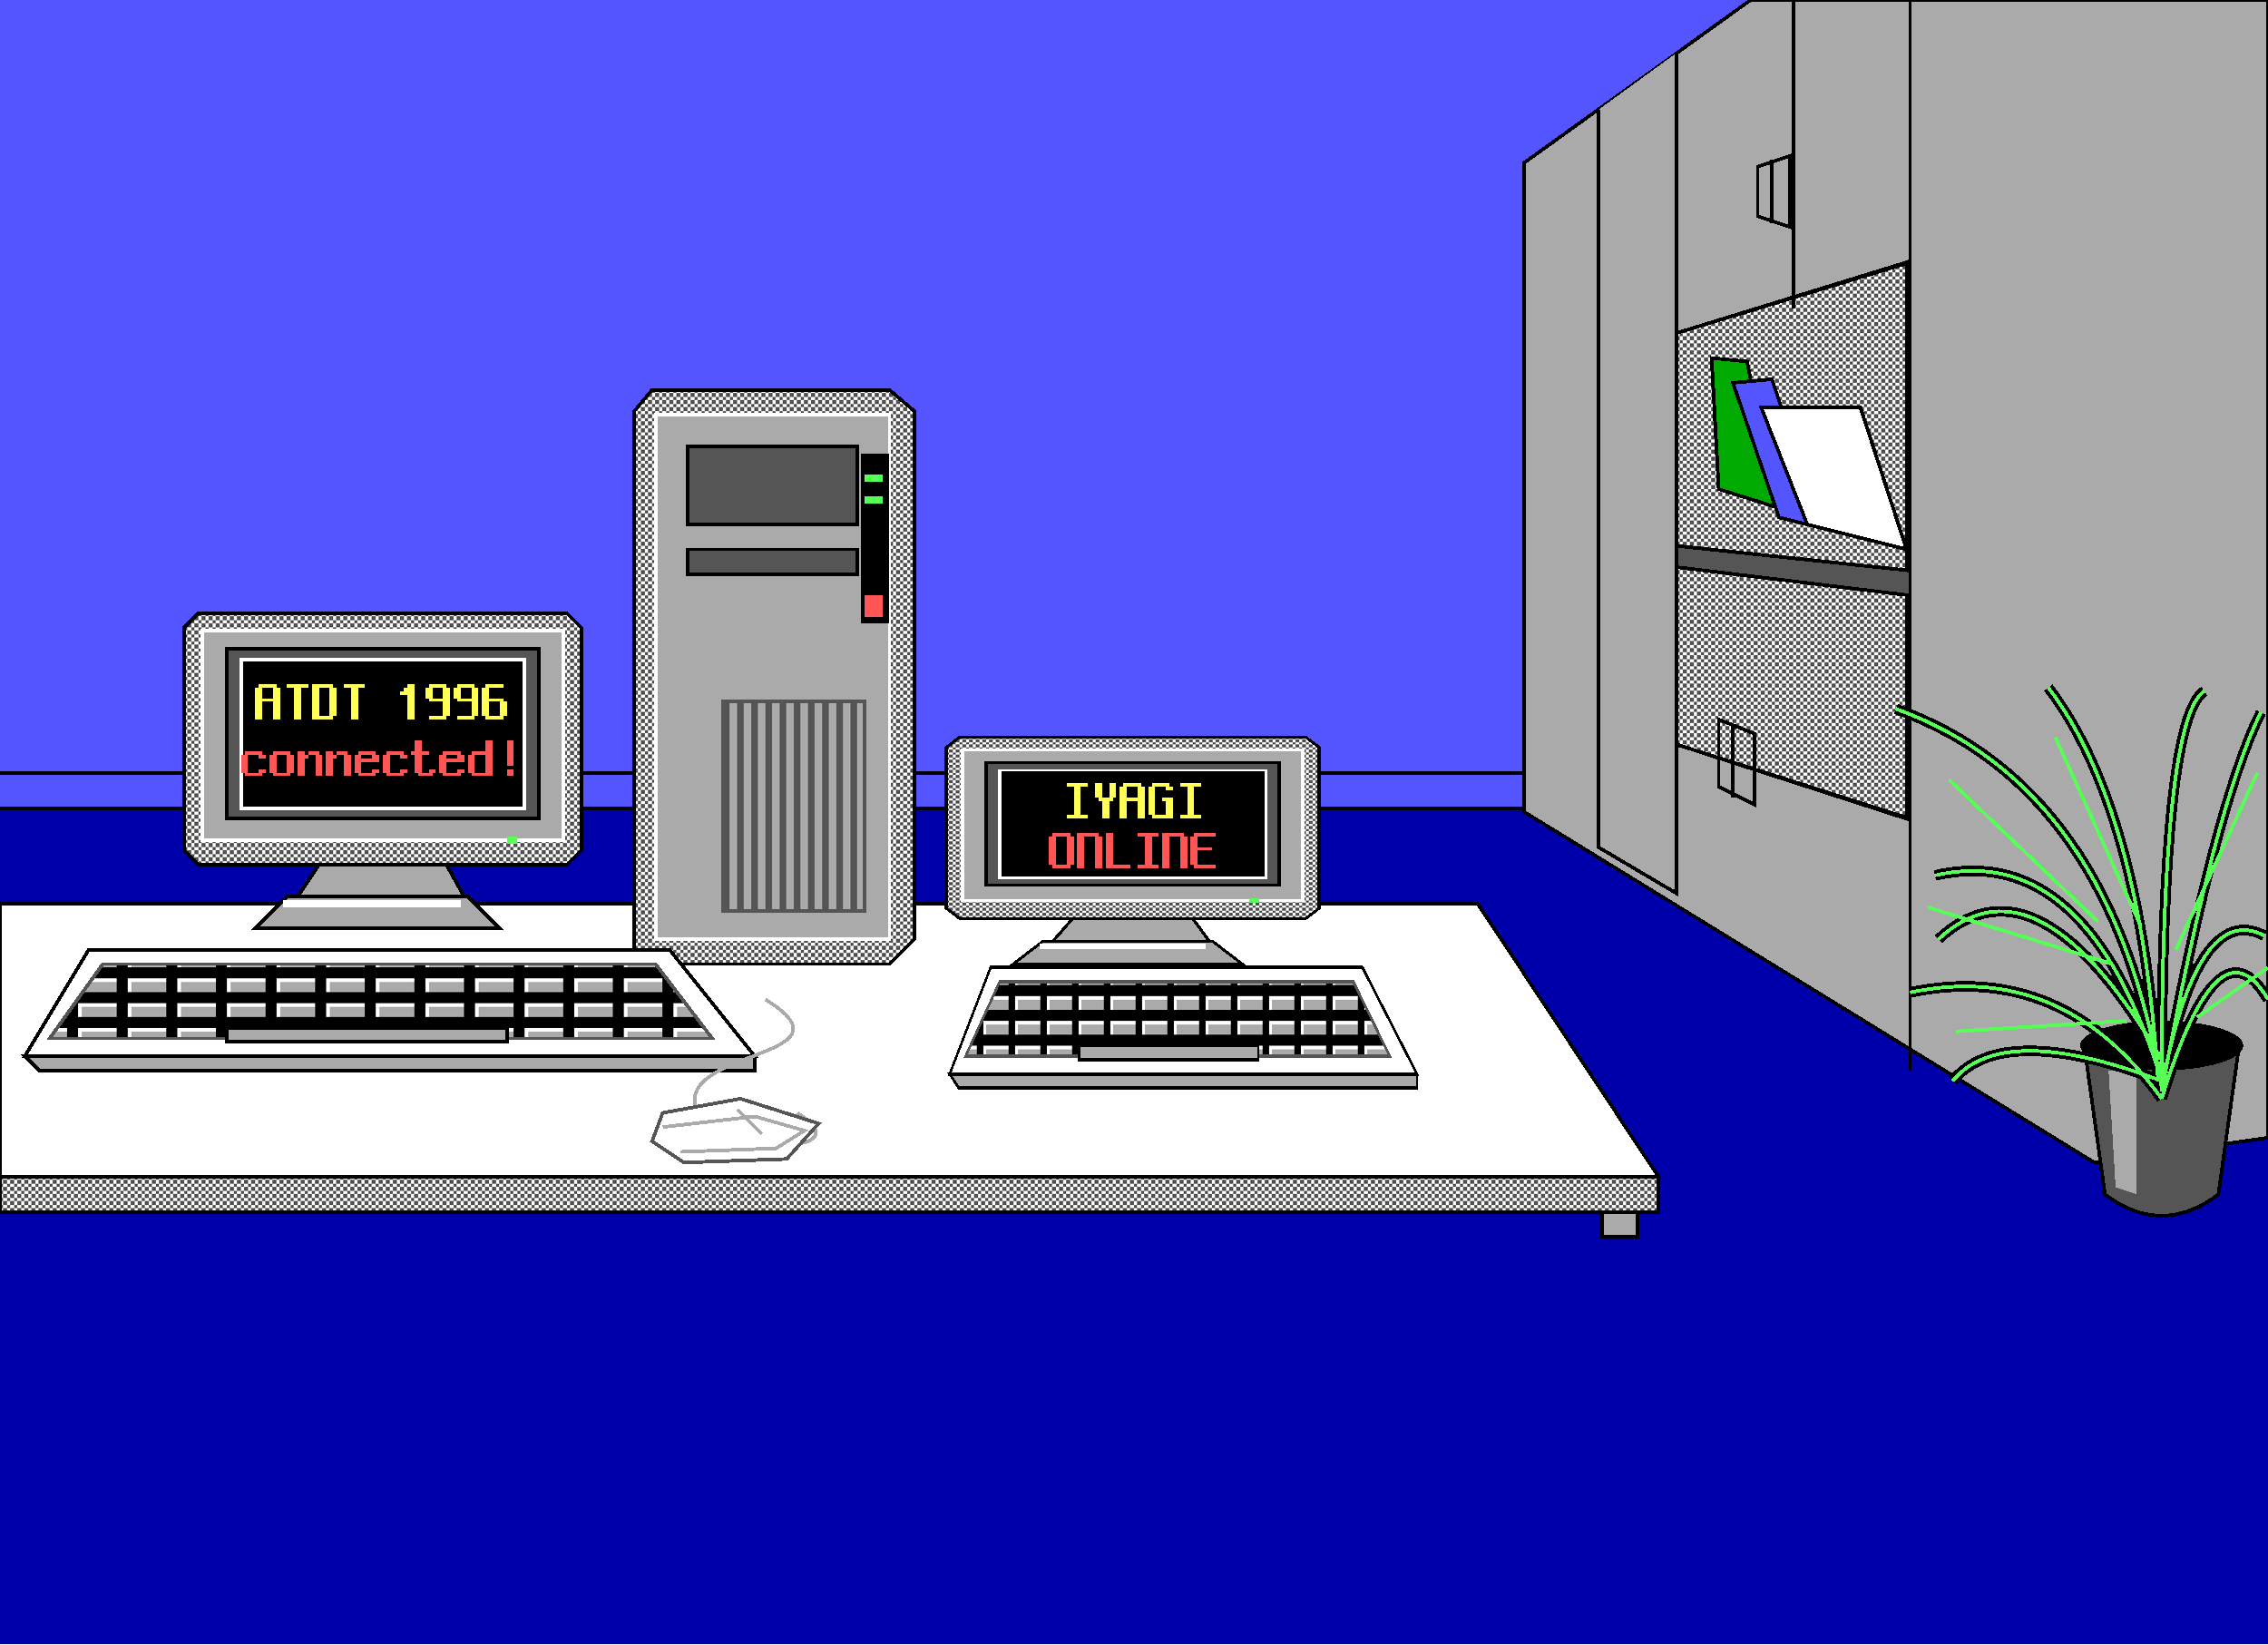
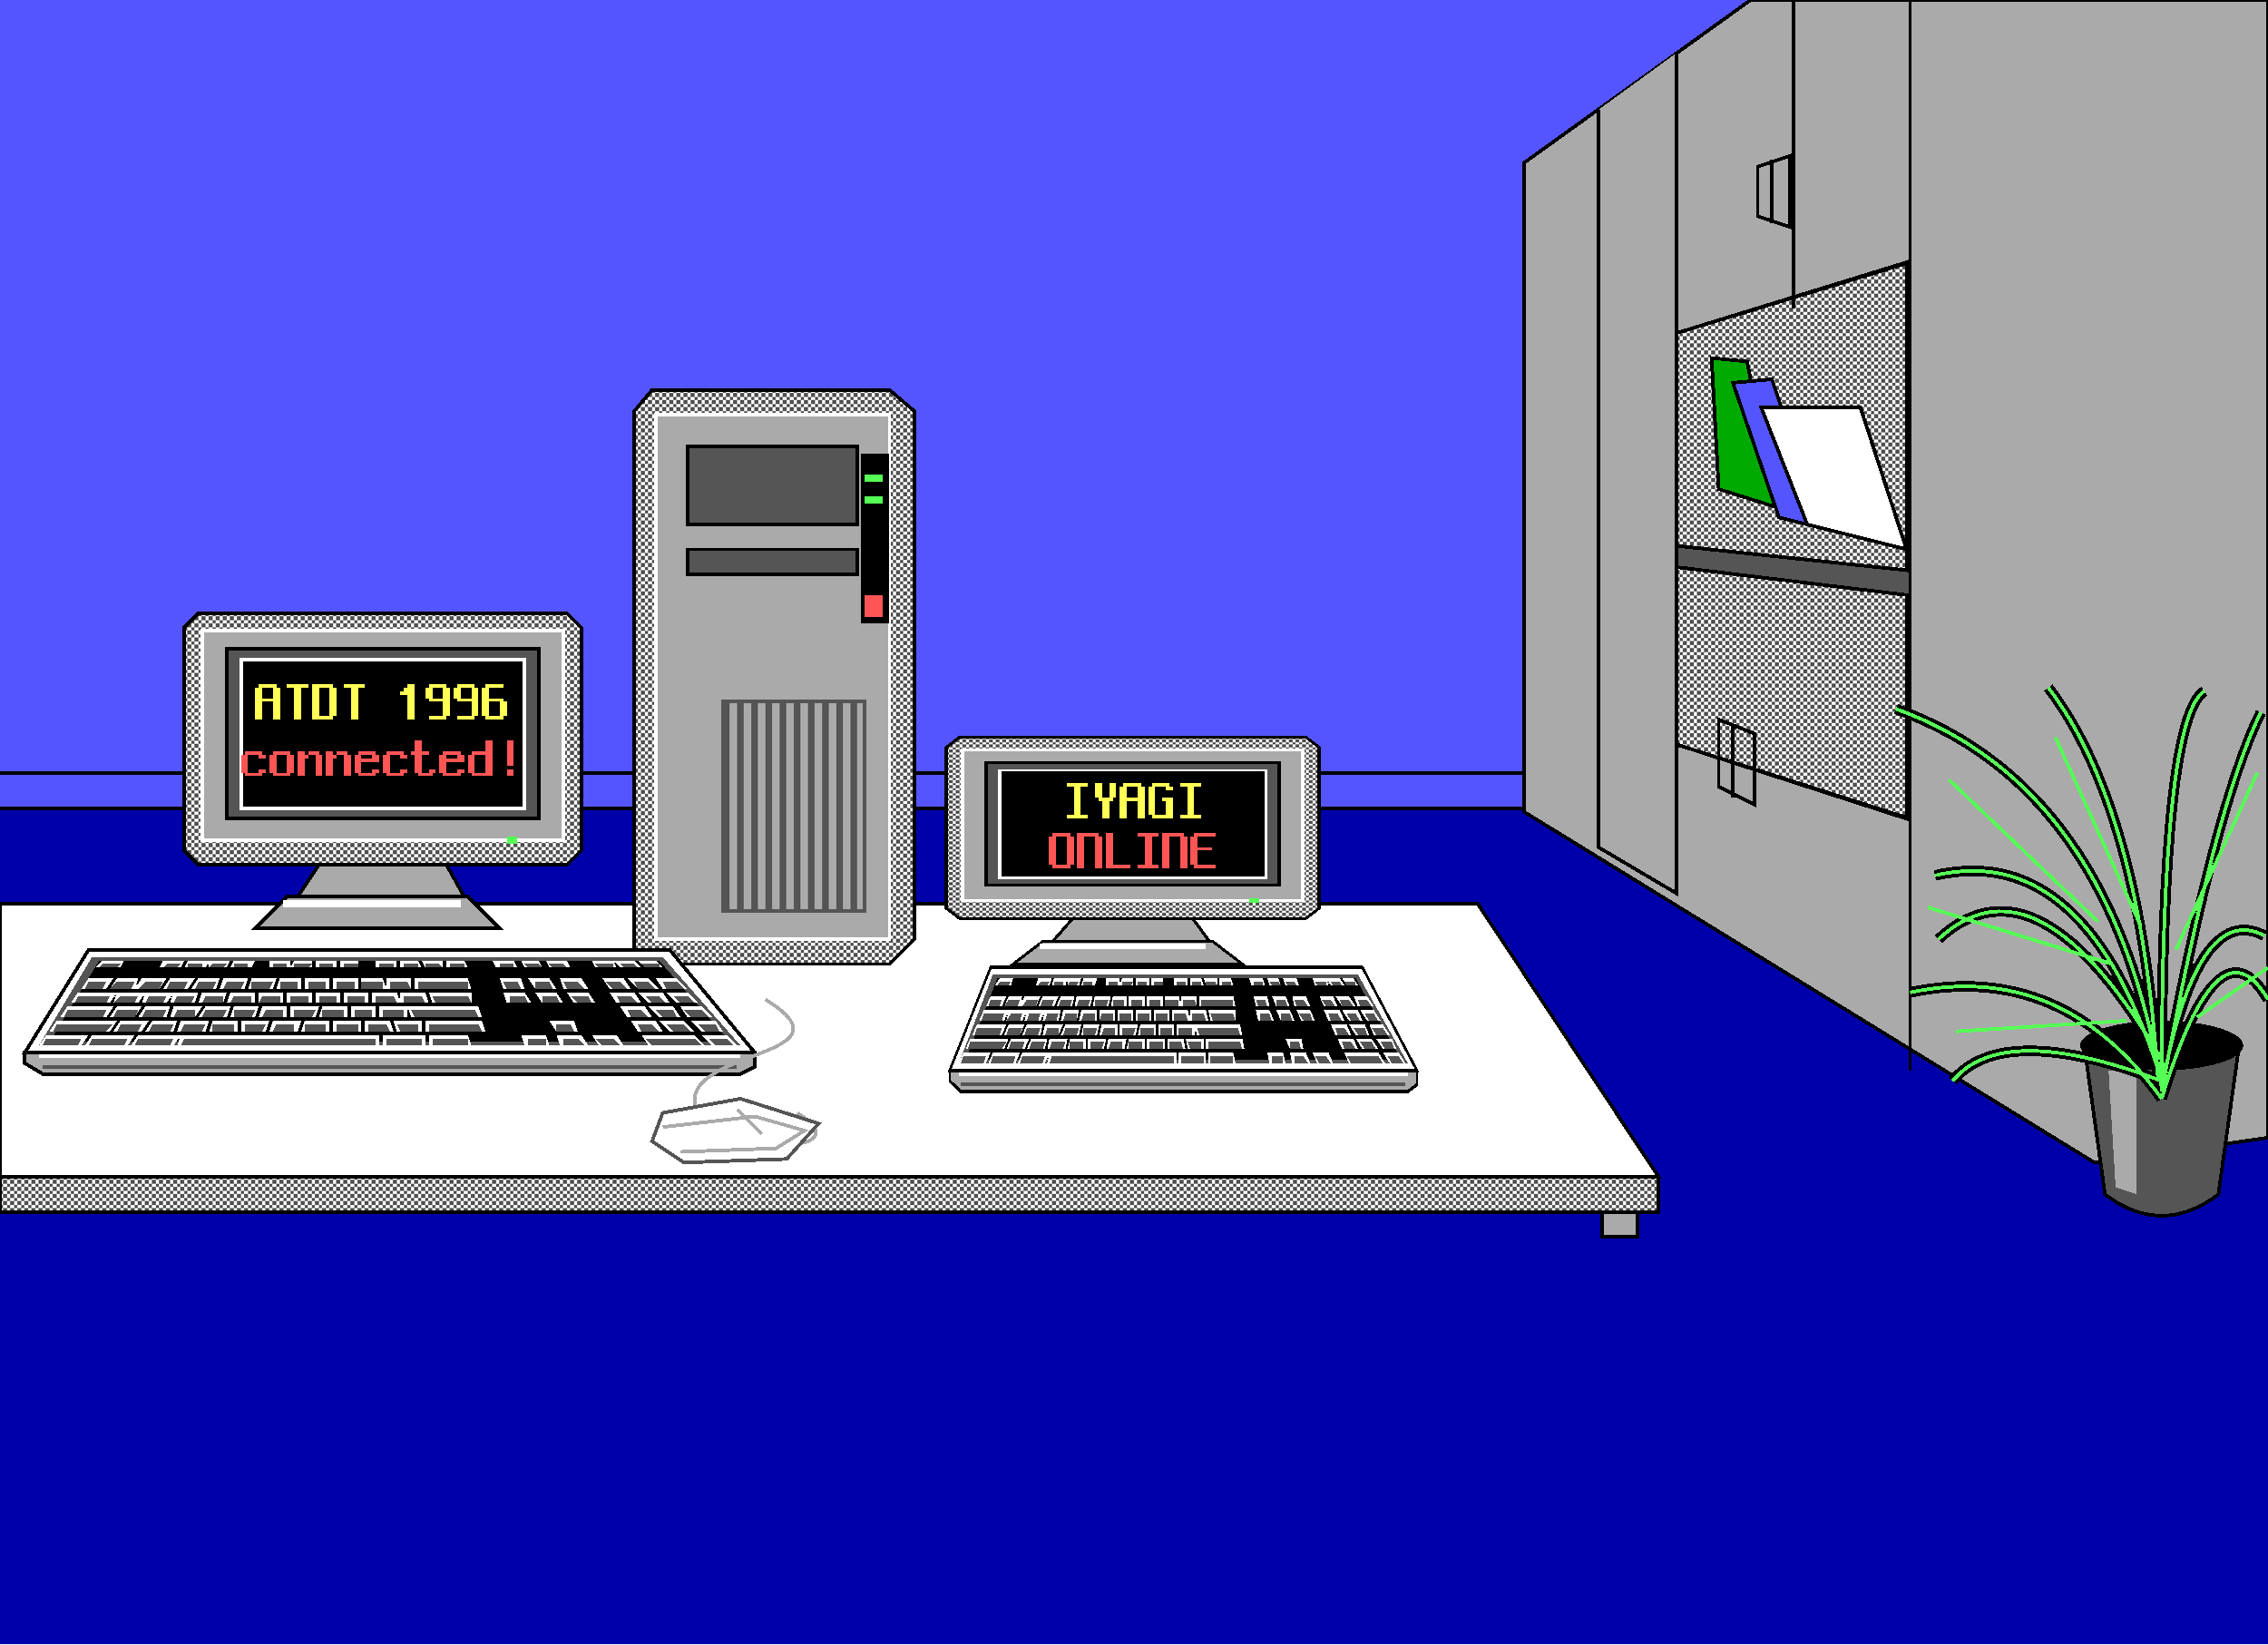
<svg xmlns="http://www.w3.org/2000/svg" width="640" height="464" viewBox="0 0 640 464" shape-rendering="crispEdges">
  <defs>
    <pattern id="dots" width="2" height="2" patternUnits="userSpaceOnUse">
      <path fill="#fff" d="M0 0h2v2H0z" />
      <path fill="#555" d="M0 0h1v1H0zM1 1h1v1H1z" />
    </pattern>
    <pattern id="vents" width="4" height="2" patternUnits="userSpaceOnUse">
      <path fill="#aaa" d="M0 0h4v2H0z" />
      <path fill="#555" d="M0 0h2v2H0z" />
    </pattern>
-     <pattern id="keys" width="14" height="7" patternUnits="userSpaceOnUse">
-       <path fill="#000" d="M0 0h14v7H0z" />
-       <path fill="#fff" d="M1 1h11v4H1z" />
-       <path fill="#aaa" d="M2 2h10v3H2z" />
-     </pattern>
    <g id="keyboard">
-       <path fill="#fff" stroke="#000" d="M18 0h164l24 30H0z" />
-       <path fill="url(#keys)" stroke="#555" d="M22 4h156l16 21H7z" />
-       <path fill="#aaa" stroke="#000" d="M0 30h206v4H4z" />
-       <path fill="#aaa" stroke="#000" d="M57 22h79v4H57z" />
+       <path fill="#aaa" stroke="#000" d="M0 29h206v4l-4 2H5l-5-3z" />
+       <path fill="#fff" stroke="#000" d="M18 0h164l24 29H0z" />
+       <path fill="#555" d="M19 2h161l22 25H4z" />
+       <path fill="#000" d="M21 3h158l20 23H7z" />
+       <path fill="#fff" d="M22 3L28 3L27 5L20 5ZM39 3L45 3L44 5L38 5ZM46 3L52 3L51 5L45 5ZM52 3L58 3L57 5L52 5ZM59 3L65 3L64 5L58 5ZM69 3L75 3L75 5L69 5ZM76 3L81 3L81 5L75 5ZM82 3L88 3L88 5L82 5ZM89 3L94 3L94 5L89 5ZM99 3L105 3L105 5L99 5ZM106 3L111 3L112 5L106 5ZM112 3L118 3L118 5L113 5ZM119 3L124 3L125 5L119 5ZM132 3L138 3L139 5L133 5ZM140 3L145 3L146 5L141 5ZM147 3L153 3L154 5L148 5ZM160 3L166 3L167 5L161 5ZM166 3L172 3L174 5L168 5ZM173 3L178 3L180 5L175 5ZM18 8L25 8L23 11L16 11ZM26 8L32 8L31 11L24 11ZM33 8L40 8L38 11L31 11ZM41 8L48 8L46 11L39 11ZM49 8L55 8L54 11L47 11ZM56 8L63 8L62 11L55 11ZM64 8L71 8L70 11L63 11ZM72 8L78 8L78 11L71 11ZM79 8L86 8L86 11L79 11ZM87 8L94 8L94 11L87 11ZM95 8L101 8L102 11L95 11ZM102 8L109 8L109 11L102 11ZM110 8L125 8L126 11L110 11ZM15 12L26 12L24 15L13 15ZM26 12L34 12L32 15L25 15ZM34 12L42 12L40 15L33 15ZM42 12L49 12L48 15L41 15ZM50 12L57 12L56 15L49 15ZM58 12L65 12L65 15L57 15ZM66 12L73 12L73 15L66 15ZM74 12L81 12L81 15L74 15ZM82 12L89 12L89 15L82 15ZM90 12L97 12L97 15L90 15ZM98 12L105 12L106 15L98 15ZM106 12L113 12L114 15L106 15ZM114 12L126 12L126 15L115 15ZM12 16L25 16L23 19L10 19ZM26 16L33 16L31 19L24 19ZM34 16L41 16L40 19L32 19ZM42 16L50 16L48 19L41 19ZM51 16L58 16L57 19L49 19ZM59 16L66 16L65 19L58 19ZM67 16L74 16L74 19L66 19ZM75 16L83 16L82 19L75 19ZM84 16L91 16L91 19L83 19ZM92 16L99 16L99 19L92 19ZM100 16L108 16L108 19L100 19ZM108 16L128 16L129 19L109 19ZM9 20L26 20L24 23L7 23ZM27 20L35 20L33 23L25 23ZM36 20L43 20L42 23L34 23ZM44 20L52 20L51 23L43 23ZM53 20L60 20L60 23L52 23ZM61 20L69 20L68 23L61 23ZM70 20L78 20L77 23L69 23ZM79 20L86 20L86 23L78 23ZM87 20L95 20L95 23L87 23ZM96 20L103 20L104 23L96 23ZM104 20L112 20L112 23L105 23ZM113 20L129 20L130 23L113 23ZM6 24L18 24L16 27L4 27ZM19 24L31 24L29 27L17 27ZM32 24L44 24L42 27L30 27ZM44 24L100 24L100 27L43 27ZM101 24L113 24L113 27L101 27ZM114 24L125 24L126 27L114 27ZM134 8L140 8L141 11L135 11ZM142 8L148 8L150 11L144 11ZM151 8L157 8L159 11L152 11ZM135 12L141 12L143 15L136 15ZM144 12L150 12L152 15L146 15ZM153 12L159 12L161 15L155 15ZM148 20L155 20L156 23L150 23ZM140 24L147 24L148 27L141 27ZM150 24L157 24L159 27L151 27ZM160 24L167 24L169 27L162 27ZM163 8L169 8L171 11L165 11ZM170 8L176 8L179 11L173 11ZM178 8L184 8L187 11L180 11ZM165 12L172 12L174 15L167 15ZM173 12L180 12L182 15L176 15ZM181 12L187 12L190 15L184 15ZM168 16L175 16L177 19L170 19ZM176 16L183 16L185 19L179 19ZM185 16L191 16L194 19L187 19ZM171 20L178 20L180 23L173 23ZM179 20L186 20L189 23L182 23ZM188 20L195 20L197 23L191 23ZM174 24L189 24L192 27L176 27ZM191 24L198 24L201 27L194 27Z" />
+       <path fill="#555" d="M22 4L27 4L26 5L21 5ZM40 4L44 4L43 5L39 5ZM46 4L50 4L50 5L46 5ZM53 4L57 4L56 5L52 5ZM59 4L63 4L63 5L59 5ZM70 4L74 4L74 5L70 5ZM76 4L81 4L80 5L76 5ZM83 4L87 4L87 5L83 5ZM90 4L94 4L94 5L90 5ZM100 4L104 4L104 5L100 5ZM107 4L111 4L111 5L107 5ZM113 4L117 4L118 5L113 5ZM120 4L124 4L124 5L120 5ZM134 4L138 4L138 5L134 5ZM141 4L145 4L146 5L142 5ZM148 4L152 4L153 5L149 5ZM161 4L166 4L166 5L162 5ZM168 4L172 4L173 5L169 5ZM174 4L179 4L179 5L175 5ZM18 9L23 9L22 11L17 11ZM26 9L31 9L30 11L24 11ZM34 9L39 9L38 11L32 11ZM41 9L46 9L45 11L40 11ZM49 9L54 9L53 11L48 11ZM57 9L62 9L61 11L56 11ZM64 9L70 9L69 11L64 11ZM72 9L77 9L77 11L72 11ZM80 9L85 9L85 11L80 11ZM88 9L93 9L93 11L88 11ZM95 9L101 9L101 11L95 11ZM103 9L108 9L109 11L103 11ZM111 9L125 9L125 11L111 11ZM15 13L24 13L23 15L14 15ZM27 13L32 13L31 15L25 15ZM35 13L40 13L39 15L34 15ZM43 13L48 13L47 15L42 15ZM51 13L56 13L56 15L50 15ZM59 13L64 13L64 15L58 15ZM67 13L72 13L72 15L66 15ZM75 13L80 13L80 15L75 15ZM83 13L88 13L88 15L83 15ZM91 13L96 13L96 15L91 15ZM99 13L104 13L105 15L99 15ZM107 13L112 13L113 15L107 15ZM115 13L125 13L126 15L116 15ZM12 17L23 17L22 19L11 19ZM26 17L32 17L31 19L25 19ZM34 17L40 17L39 19L33 19ZM43 17L48 17L48 19L42 19ZM51 17L57 17L56 19L50 19ZM59 17L65 17L64 19L59 19ZM68 17L73 17L73 19L67 19ZM76 17L82 17L81 19L76 19ZM84 17L90 17L90 19L84 19ZM93 17L98 17L98 19L93 19ZM101 17L107 17L107 19L101 19ZM109 17L127 17L128 19L110 19ZM9 21L25 21L23 23L8 23ZM27 21L33 21L32 23L26 23ZM36 21L42 21L41 23L35 23ZM45 21L51 21L50 23L44 23ZM53 21L59 21L59 23L53 23ZM62 21L68 21L67 23L62 23ZM71 21L76 21L76 23L70 23ZM79 21L85 21L85 23L79 23ZM88 21L94 21L94 23L88 23ZM97 21L102 21L103 23L97 23ZM105 21L111 21L111 23L106 23ZM114 21L128 21L129 23L114 23ZM6 25L16 25L15 27L5 27ZM19 25L29 25L28 27L18 27ZM32 25L42 25L41 27L31 27ZM45 25L99 25L99 27L44 27ZM102 25L112 25L112 27L102 27ZM115 25L125 25L125 27L115 27ZM135 9L139 9L140 11L136 11ZM144 9L148 9L149 11L144 11ZM152 9L156 9L158 11L153 11ZM137 13L141 13L142 15L137 15ZM146 13L150 13L151 15L146 15ZM154 13L159 13L160 15L156 15ZM150 21L154 21L155 23L150 23ZM142 25L147 25L147 27L142 27ZM152 25L156 25L158 27L152 27ZM161 25L166 25L168 27L163 27ZM164 9L168 9L170 11L166 11ZM172 9L176 9L178 11L173 11ZM180 9L184 9L186 11L181 11ZM167 13L171 13L173 15L168 15ZM175 13L179 13L181 15L177 15ZM183 13L187 13L189 15L185 15ZM170 17L174 17L176 19L171 19ZM178 17L183 17L184 19L180 19ZM186 17L191 17L193 19L188 19ZM173 21L177 21L179 23L174 23ZM181 21L186 21L188 23L183 23ZM190 21L195 21L196 23L192 23ZM175 25L189 25L191 27L177 27ZM193 25L198 25L200 27L195 27Z" />
+       <path fill="none" stroke="#fff" d="M4 30h198" />
+       <path fill="none" stroke="#555" d="M5 33h196" />
    </g>
    <g id="monitor">
      <path fill="url(#dots)" stroke="#000" d="M4 0h104l4 4v63l-4 4H4l-4-4V4z" />
      <path fill="#aaa" stroke="#fff" d="M5 5h102v59H5z" />
      <path fill="#555" stroke="#000" d="M12 10h88v48H12z" />
      <path fill="#000" stroke="#fff" d="M16 13h80v42H16z" />
      <path fill="#aaa" stroke="#000" d="M38 71h36l5 9H32zM29 80h51l9 9H20z" />
      <path fill="#fff" d="M28 81h50v2H28z" />
      <path fill="#55ff55" d="M91 63h3v2h-3z" />
    </g>
    <path id="dot-0021" d="M3.0 -10.0H5.0V-3.0H3.0ZM3.0 -2.0H5.0V0.0H3.0Z" />
    <path id="dot-0031" d="M1.0 -8.0H2.0V-9.0H3.0V-10.0H5.0V0.0H3.0V-7.0H1.0Z" />
    <path id="dot-0036" d="M0.0 -9.0H1.0V-10.0H6.0V-9.0H2.0V-6.0H6.0V-5.0H7.0V-1.0H6.0V0.0H1.0V-1.0H0.0ZM2.0 -5.0V-1.0H5.0V-5.0Z" />
    <path id="dot-0039" d="M0.0 -9.0H1.0V-10.0H6.0V-9.0H7.0V-1.0H6.0V0.0H1.0V-1.0H5.0V-5.0H1.0V-6.0H0.0ZM2.0 -9.0V-6.0H5.0V-9.0Z" />
    <path id="dot-0041" d="M0.0 -9.0H1.0V-10.0H6.0V-9.0H7.0V0.0H5.0V-5.0H2.0V0.0H0.0ZM2.0 -9.0V-6.0H5.0V-9.0Z" />
    <path id="dot-0044" d="M0.0 -10.0H6.0V-9.0H7.0V-1.0H6.0V0.0H0.0ZM2.0 -9.0V-1.0H5.0V-9.0Z" />
    <path id="dot-0045" d="M0.0 -9.0H1.0V-10.0H7.0V-9.0H2.0V-6.0H6.0V-5.0H2.0V-1.0H7.0V0.0H1.0V-1.0H0.0Z" />
    <path id="dot-0047" d="M0.0 -9.0H1.0V-10.0H6.0V-9.0H7.0V-8.0H5.0V-9.0H2.0V-1.0H5.0V-5.0H4.0V-6.0H7.0V0.0H1.0V-1.0H0.0Z" />
    <path id="dot-0049" d="M1.0 -10.0H7.0V-9.0H5.0V-1.0H7.0V0.0H1.0V-1.0H3.0V-9.0H1.0Z" />
    <path id="dot-004c" d="M0.0 -10.0H2.0V-1.0H7.0V0.0H0.0Z" />
    <path id="dot-004e" d="M0.0 -10.0H6.0V-9.0H7.0V0.0H5.0V-9.0H2.0V0.0H0.0Z" />
    <path id="dot-004f" d="M0.0 -9.0H1.0V-10.0H6.0V-9.0H7.0V-1.0H6.0V0.0H1.0V-1.0H0.0ZM2.0 -9.0V-1.0H5.0V-9.0Z" />
    <path id="dot-0054" d="M1.0 -10.0H7.0V-9.0H5.0V0.0H3.0V-9.0H1.0Z" />
    <path id="dot-0059" d="M1.0 -10.0H3.0V-6.0H5.0V-10.0H7.0V-6.0H6.0V-5.0H5.0V0.0H3.0V-5.0H2.0V-6.0H1.0Z" />
    <path id="dot-0063" d="M0.0 -6.0H1.0V-7.0H6.0V-6.0H7.0V-5.0H5.0V-6.0H2.0V-1.0H5.0V-2.0H7.0V-1.0H6.0V0.0H1.0V-1.0H0.0Z" />
    <path id="dot-0064" d="M0.0 -6.0H1.0V-7.0H5.0V-10.0H7.0V0.0H1.0V-1.0H0.0ZM2.0 -6.0V-1.0H5.0V-6.0Z" />
    <path id="dot-0065" d="M0.0 -6.0H1.0V-7.0H6.0V-6.0H7.0V-4.0H2.0V-1.0H5.0V-2.0H7.0V-1.0H6.0V0.0H1.0V-1.0H0.0ZM2.0 -6.0V-5.0H5.0V-6.0Z" />
    <path id="dot-006e" d="M0.0 -7.0H2.0V-6.0H3.0V-7.0H6.0V-6.0H7.0V0.0H5.0V-6.0H3.0V-5.0H2.0V0.0H0.0Z" />
    <path id="dot-006f" d="M0.0 -6.0H1.0V-7.0H6.0V-6.0H7.0V-1.0H6.0V0.0H1.0V-1.0H0.0ZM2.0 -6.0V-1.0H5.0V-6.0Z" />
    <path id="dot-0074" d="M0.0 -7.0H1.0V-10.0H3.0V-7.0H5.0V-6.0H3.0V-1.0H5.0V-2.0H7.0V-1.0H6.0V0.0H2.0V-1.0H1.0V-6.0H0.0Z" />
  </defs>
  <path fill="#55f" d="M0 0h640v464H0z" />
  <path fill="#00a" d="M0 228h640v236H0z" />
  <path fill="none" stroke="#000" d="M0 218h431M0 228h431" />
  <path fill="#aaa" stroke="#000" d="M430 46L494 0h146v321l-49 7-161-99z" />
  <path fill="url(#dots)" stroke="#000" d="M473 94l65-20v157l-65-21z" />
  <path fill="#aaa" stroke="#000" d="M451 31v208l22 13V15M506 0v87M539 0v302M473 94l66-20M473 159l66 4M473 210l66 21" />
  <path fill="#555" stroke="#000" d="M473 154l66 7v7l-66-8z" />
  <path fill="#0a0" stroke="#000" d="M485 138l-2-37 10 1 8 41z" />
  <path fill="#55f" stroke="#000" d="M502 146l-13-38 11-1 14 42z" />
  <path fill="#fff" stroke="#000" d="M510 148l-13-33h28l13 40z" />
  <path fill="none" stroke="#000" d="M496 47l9-3v20l-9-3zM500 45v18M485 203l10 4v20l-10-5zM489 205v20" />
  <path fill="#fff" stroke="#000" d="M0 255h417l51 77H0z" />
  <path fill="url(#dots)" stroke="#000" d="M0 332h468v10H0z" />
  <path fill="#aaa" stroke="#000" d="M452 342h10v7h-10z" />
  <use href="#monitor" x="52" y="173" />
  <g fill="#ff5" aria-label="ATDT 1996">
    <use href="#dot-0041" x="72" y="203" />
    <use href="#dot-0054" x="80" y="203" />
    <use href="#dot-0044" x="88" y="203" />
    <use href="#dot-0054" x="96" y="203" />
    <use href="#dot-0031" x="112" y="203" />
    <use href="#dot-0039" x="120" y="203" />
    <use href="#dot-0039" x="128" y="203" />
    <use href="#dot-0036" x="136" y="203" />
  </g>
  <g fill="#f55" aria-label="connected!">
    <use href="#dot-0063" x="68" y="219" />
    <use href="#dot-006f" x="76" y="219" />
    <use href="#dot-006e" x="84" y="219" />
    <use href="#dot-006e" x="92" y="219" />
    <use href="#dot-0065" x="100" y="219" />
    <use href="#dot-0063" x="108" y="219" />
    <use href="#dot-0074" x="116" y="219" />
    <use href="#dot-0065" x="124" y="219" />
    <use href="#dot-0064" x="132" y="219" />
    <use href="#dot-0021" x="140" y="219" />
  </g>
  <path fill="url(#dots)" stroke="#000" d="M184 110h67l7 6v149l-7 7h-72V116z" />
  <path fill="#aaa" stroke="#fff" d="M185 117h66v148h-66z" />
  <path fill="#555" stroke="#000" d="M194 126h48v22h-48zM194 155h48v7h-48z" />
  <path fill="url(#vents)" stroke="#555" d="M204 198h40v59h-40z" />
  <path fill="#000" d="M243 128h8v48h-8z" />
  <path fill="#55ff55" d="M244 134h5v2h-5zM244 140h5v2h-5z" />
  <path fill="#f55" d="M244 168h5v6h-5z" />
  <use href="#keyboard" x="7" y="268" />
  <g transform="translate(267 208) scale(.94 .72)">
    <use href="#monitor" />
  </g>
  <g fill="#ff5" aria-label="IYAGI">
    <use href="#dot-0049" x="300" y="231" />
    <use href="#dot-0059" x="308" y="231" />
    <use href="#dot-0041" x="316" y="231" />
    <use href="#dot-0047" x="324" y="231" />
    <use href="#dot-0049" x="332" y="231" />
  </g>
  <g fill="#f55" aria-label="ONLINE">
    <use href="#dot-004f" x="296" y="245" />
    <use href="#dot-004e" x="304" y="245" />
    <use href="#dot-004c" x="312" y="245" />
    <use href="#dot-0049" x="320" y="245" />
    <use href="#dot-004e" x="328" y="245" />
    <use href="#dot-0045" x="336" y="245" />
  </g>
  <use href="#keyboard" transform="translate(268 273) scale(.64 1)" />
  <path fill="none" stroke="#aaa" d="M216 282c26 16-21 14-20 29s50 16 29 3" />
  <path fill="#fff" stroke="#555" d="M187 314l22-4 22 7-9 10-29 1-9-6z" />
  <path fill="none" stroke="#aaa" d="M187 318l26-3 14 4-8 5-27 1M208 313l7 7" />
  <path fill="#555" stroke="#000" d="M588 294h44l-6 43q-16 12-32 0z" />
  <path fill="#aaa" d="M595 302h8v35l-6-2z" />
  <ellipse cx="610" cy="295" rx="23" ry="7" fill="#000" />
  <g fill="none" stroke="#000" stroke-width="3">
    <path d="M610 307q-14-85-75-107M610 305q-21-68-64-58M610 308q15-81 28-107M609 305q-5-77-31-111M610 310q-28-39-71-30M610 307q10-53 29-43M610 299q-35-60-63-34M610 306q0-103 12-111M610 305q-45-17-59 0M610 310q16-52 30-28" />
  </g>
  <g fill="none" stroke="#55ff55">
    <path d="M610 307q-14-85-75-107M610 305q-21-68-64-58M610 308q15-81 28-107M609 305q-5-77-31-111M610 310q-28-39-71-30M610 307q10-53 29-43M610 299q-35-60-63-34M610 306q0-103 12-111M610 305q-45-17-59 0M610 310q16-52 30-28M592 260l-42-40M596 272l-52-16M604 261l-24-53M614 268l23-50M600 288l-48 3M620 287l20-14" />
  </g>
</svg>
